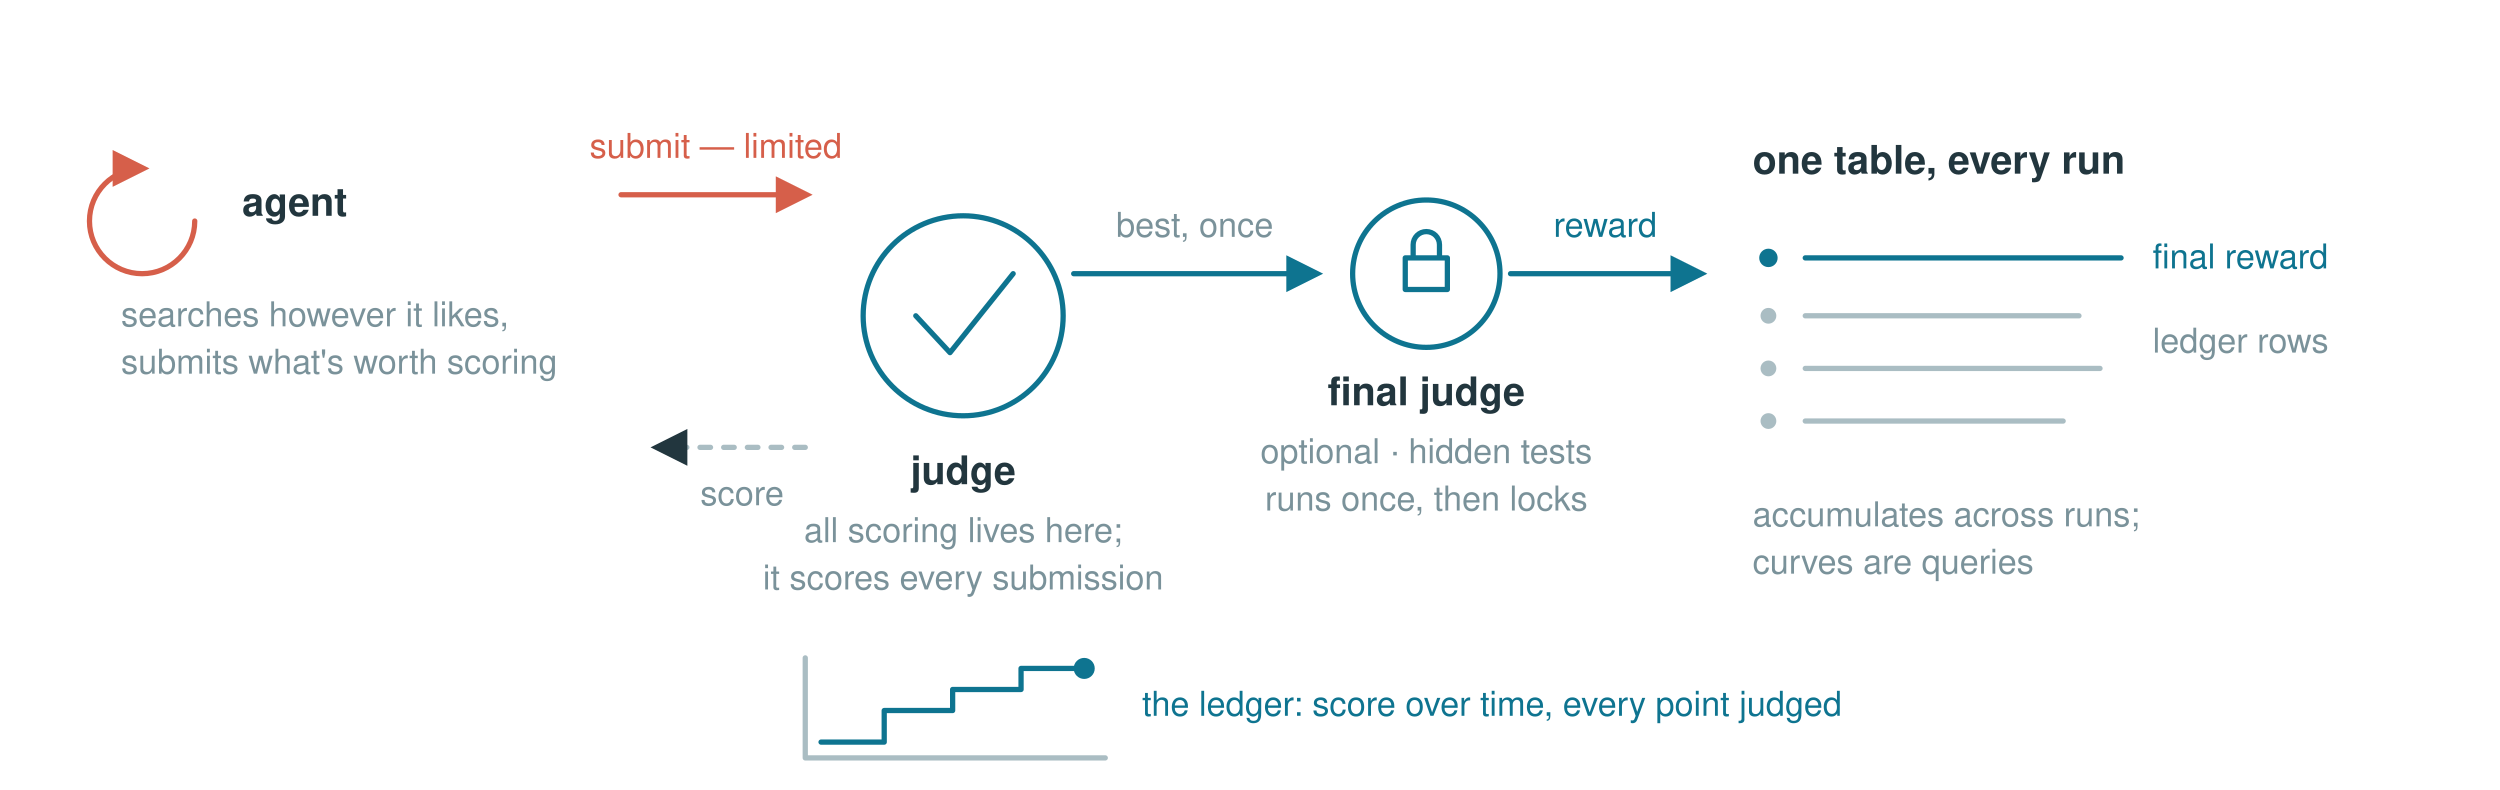
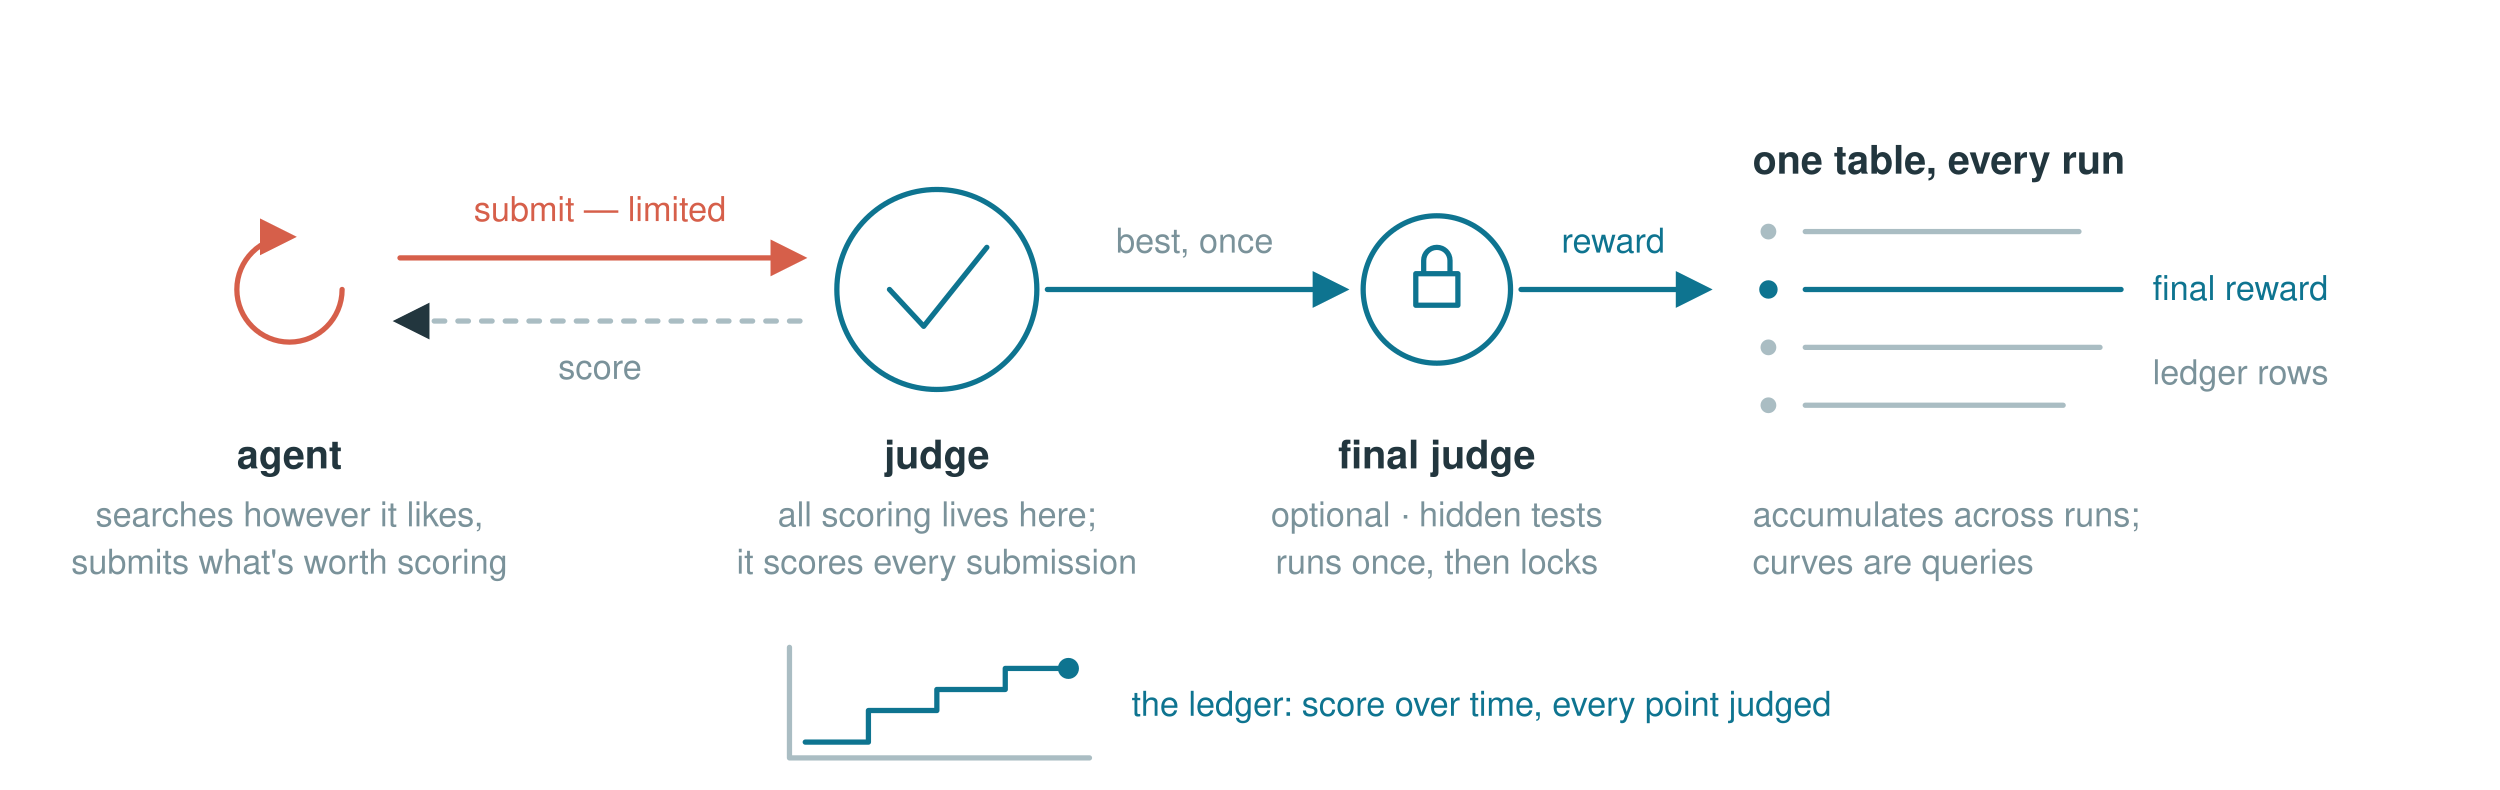
<svg xmlns="http://www.w3.org/2000/svg" viewBox="0 0 950 300" font-family="-apple-system, 'Segoe UI', Helvetica, Arial, sans-serif">
  <style>
    text { font-family: -apple-system, 'Segoe UI', Helvetica, Arial, sans-serif; fill: #22363E; }
    .m { fill: #7A929A; } .a { fill: #0E7490; } .c { fill: #D65F4A; }
    .lab { font-size: 15px; font-weight: 600; } .sm { font-size: 13px; }
    .draw { stroke: #22363E; stroke-width: 2; fill: none; stroke-linecap: round; stroke-linejoin: round; }
    .draw-f { stroke: #AABDC3; stroke-width: 2; fill: none; stroke-linecap: round; stroke-linejoin: round; }
    .draw-a { stroke: #0E7490; stroke-width: 2; fill: none; stroke-linecap: round; stroke-linejoin: round; }
    .draw-c { stroke: #D65F4A; stroke-width: 2; fill: none; stroke-linecap: round; stroke-linejoin: round; }
    .dash { stroke-dasharray: 4 5; }
  </style>
  <defs>
    <marker id="m-ink" viewBox="0 0 10 10" refX="8" refY="5" markerWidth="7" markerHeight="7" orient="auto">
      <path d="M0 0 L10 5 L0 10 z" fill="#22363E" />
    </marker>
    <marker id="m-acc" viewBox="0 0 10 10" refX="8" refY="5" markerWidth="7" markerHeight="7" orient="auto">
      <path d="M0 0 L10 5 L0 10 z" fill="#0E7490" />
    </marker>
    <marker id="m-cor" viewBox="0 0 10 10" refX="8" refY="5" markerWidth="7" markerHeight="7" orient="auto">
      <path d="M0 0 L10 5 L0 10 z" fill="#D65F4A" />
    </marker>
  </defs>
-   <path d="M 74 84 A 20 20 0 1 1 54 64" class="draw-c" marker-end="url(#m-cor)" />
-   <text x="92" y="82" class="lab">agent</text>
-   <text x="46" y="124" class="sm m">searches however it likes,</text>
-   <text x="46" y="142" class="sm m">submits what's worth scoring</text>
-   <path d="M 236 74 H 306" class="draw-c" marker-end="url(#m-cor)" />
-   <text x="272" y="60" text-anchor="middle" class="sm c">submit — limited</text>
-   <path d="M 306 170 H 250" class="draw-f dash" marker-end="url(#m-ink)" />
-   <text x="282" y="192" text-anchor="middle" class="sm m">score</text>
-   <circle cx="366" cy="120" r="38" class="draw-a" />
-   <path d="M 348 120 l 13 14 l 24 -30" class="draw-a" />
-   <text x="366" y="184" text-anchor="middle" class="lab">judge</text>
-   <text x="366" y="206" text-anchor="middle" class="sm m">all scoring lives here;</text>
-   <text x="366" y="224" text-anchor="middle" class="sm m">it scores every submission</text>
-   <path d="M 306 250 V 288 H 420" class="draw-f" />
-   <polyline points="312,282 336,282 336,270 362,270 362,262 388,262 388,254 412,254" class="draw-a" />
-   <circle cx="412" cy="254" r="4" fill="#0E7490" />
-   <text x="434" y="272" class="sm a">the ledger: score over time, every point judged</text>
-   <path d="M 408 104 H 500" class="draw-a" marker-end="url(#m-acc)" />
-   <text x="454" y="90" text-anchor="middle" class="sm m">best, once</text>
-   <circle cx="542" cy="104" r="28" class="draw-a" />
-   <path d="M 534 98 h 16 v 12 h -16 z M 537 98 v -5 a 5 5 0 0 1 10 0 v 5" class="draw-a" />
-   <text x="542" y="154" text-anchor="middle" class="lab">final judge</text>
-   <text x="542" y="176" text-anchor="middle" class="sm m">optional · hidden tests</text>
-   <text x="542" y="194" text-anchor="middle" class="sm m">runs once, then locks</text>
-   <path d="M 574 104 H 646" class="draw-a" marker-end="url(#m-acc)" />
-   <text x="610" y="90" text-anchor="middle" class="sm a">reward</text>
+   <path d="M 130 110 A 20 20 0 1 1 110 90" class="draw-c" marker-end="url(#m-cor)" />
+   <text x="110" y="178" text-anchor="middle" class="lab">agent</text>
+   <text x="110" y="200" text-anchor="middle" class="sm m">searches however it likes,</text>
+   <text x="110" y="218" text-anchor="middle" class="sm m">submits what's worth scoring</text>
+   <path d="M 152 98 H 304" class="draw-c" marker-end="url(#m-cor)" />
+   <text x="228" y="84" text-anchor="middle" class="sm c">submit — limited</text>
+   <path d="M 304 122 H 152" class="draw-f dash" marker-end="url(#m-ink)" />
+   <text x="228" y="144" text-anchor="middle" class="sm m">score</text>
+   <circle cx="356" cy="110" r="38" class="draw-a" />
+   <path d="M 338 110 l 13 14 l 24 -30" class="draw-a" />
+   <text x="356" y="178" text-anchor="middle" class="lab">judge</text>
+   <text x="356" y="200" text-anchor="middle" class="sm m">all scoring lives here;</text>
+   <text x="356" y="218" text-anchor="middle" class="sm m">it scores every submission</text>
+   <path d="M 398 110 H 510" class="draw-a" marker-end="url(#m-acc)" />
+   <text x="454" y="96" text-anchor="middle" class="sm m">best, once</text>
+   <circle cx="546" cy="110" r="28" class="draw-a" />
+   <path d="M 538 104 h 16 v 12 h -16 z M 541 104 v -5 a 5 5 0 0 1 10 0 v 5" class="draw-a" />
+   <text x="546" y="178" text-anchor="middle" class="lab">final judge</text>
+   <text x="546" y="200" text-anchor="middle" class="sm m">optional · hidden tests</text>
+   <text x="546" y="218" text-anchor="middle" class="sm m">runs once, then locks</text>
+   <path d="M 578 110 H 648" class="draw-a" marker-end="url(#m-acc)" />
+   <text x="613" y="96" text-anchor="middle" class="sm a">reward</text>
  <text x="666" y="66" class="lab">one table, every run</text>
-   <circle cx="672" cy="98" r="3.5" fill="#0E7490" />
-   <line x1="686" y1="98" x2="806" y2="98" class="draw-a" stroke-width="3" />
-   <text x="818" y="102" class="sm a">final reward</text>
-   <circle cx="672" cy="120" r="3" fill="#AABDC3" />
-   <line x1="686" y1="120" x2="790" y2="120" class="draw-f" />
-   <circle cx="672" cy="140" r="3" fill="#AABDC3" />
-   <line x1="686" y1="140" x2="798" y2="140" class="draw-f" />
-   <circle cx="672" cy="160" r="3" fill="#AABDC3" />
-   <line x1="686" y1="160" x2="784" y2="160" class="draw-f" />
-   <text x="818" y="134" class="sm m">ledger rows</text>
+   <circle cx="672" cy="88" r="3" fill="#AABDC3" />
+   <line x1="686" y1="88" x2="790" y2="88" class="draw-f" />
+   <circle cx="672" cy="110" r="3.5" fill="#0E7490" />
+   <line x1="686" y1="110" x2="806" y2="110" class="draw-a" stroke-width="3" />
+   <text x="818" y="114" class="sm a">final reward</text>
+   <circle cx="672" cy="132" r="3" fill="#AABDC3" />
+   <line x1="686" y1="132" x2="798" y2="132" class="draw-f" />
+   <circle cx="672" cy="154" r="3" fill="#AABDC3" />
+   <line x1="686" y1="154" x2="784" y2="154" class="draw-f" />
+   <text x="818" y="146" class="sm m">ledger rows</text>
  <text x="666" y="200" class="sm m">accumulates across runs;</text>
  <text x="666" y="218" class="sm m">curves are queries</text>
+   <path d="M 300 246 V 288 H 414" class="draw-f" />
+   <polyline points="306,282 330,282 330,270 356,270 356,262 382,262 382,254 406,254" class="draw-a" />
+   <circle cx="406" cy="254" r="4" fill="#0E7490" />
+   <text x="430" y="272" class="sm a">the ledger: score over time, every point judged</text>
</svg>
